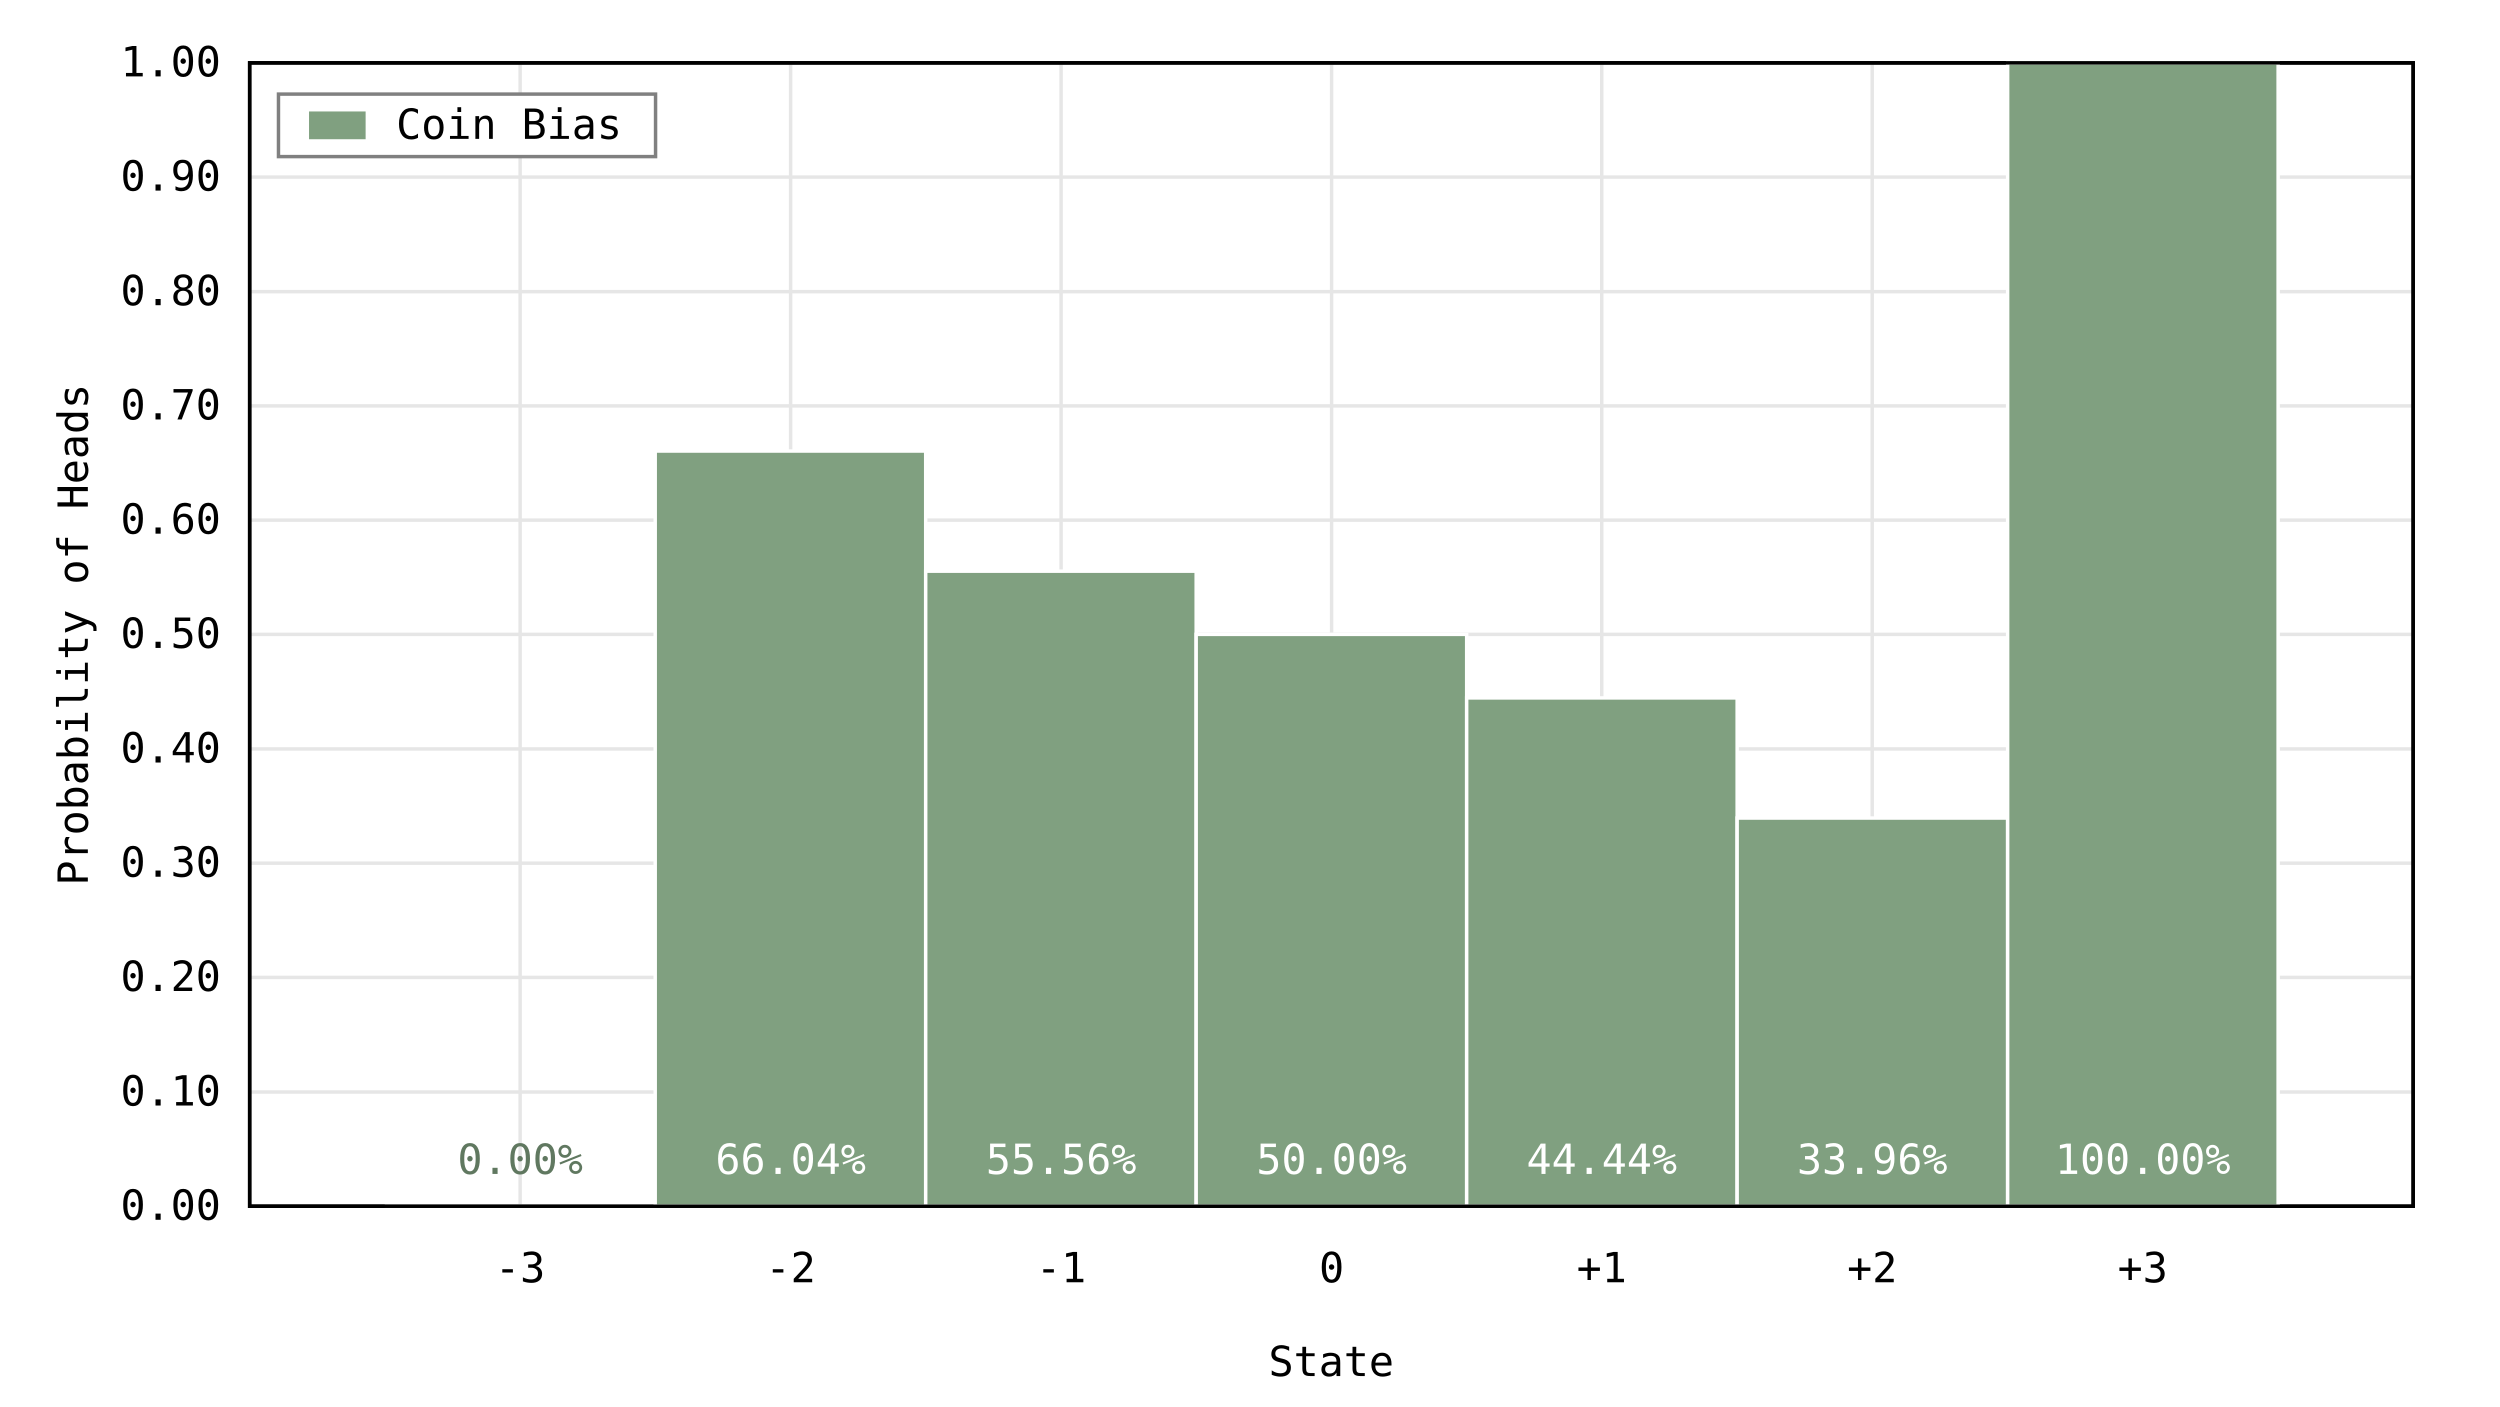
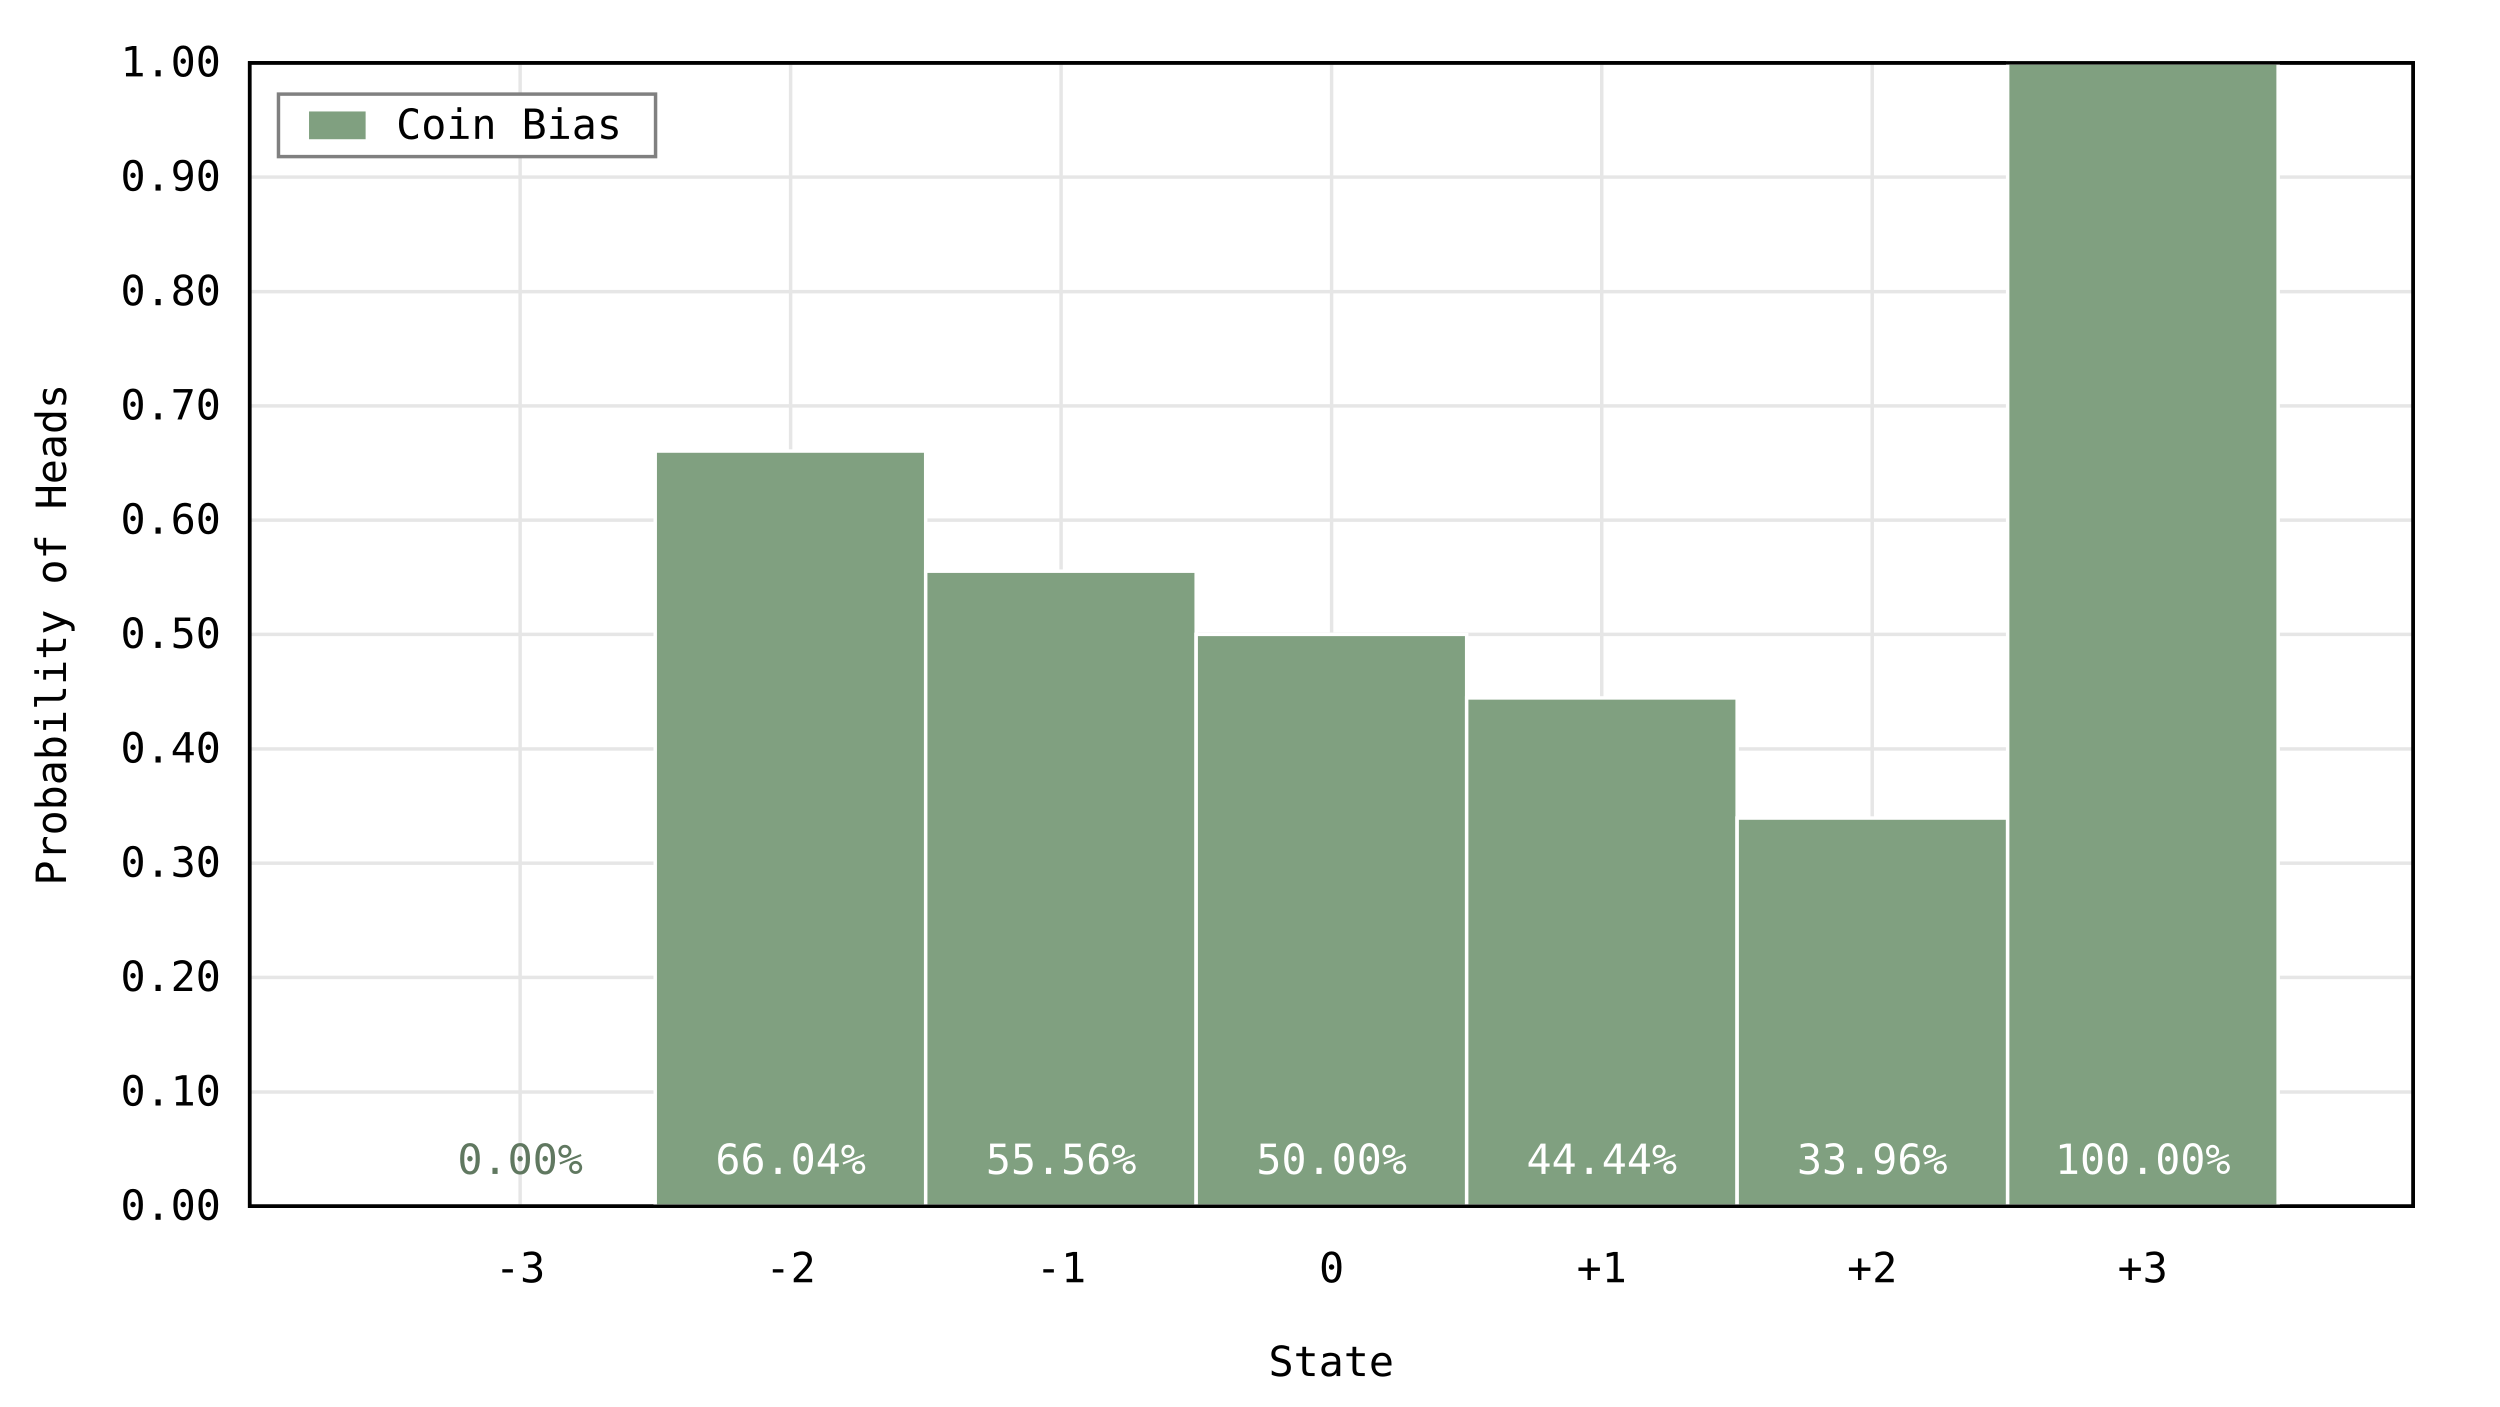
<svg xmlns="http://www.w3.org/2000/svg" xmlns:xlink="http://www.w3.org/1999/xlink" width="720" height="405" viewBox="0 0 720 405">
  <g id="gnuplot_canvas">
    <rect x="0" y="0" width="720" height="405" fill="none" />
    <defs>
      <circle id="gpDot" r="0.5" stroke-width="0.5" stroke="currentColor" />
      <path id="gpPt0" stroke-width="0.222" stroke="currentColor" d="M-1,0 h2 M0,-1 v2" />
      <path id="gpPt1" stroke-width="0.222" stroke="currentColor" d="M-1,-1 L1,1 M1,-1 L-1,1" />
      <path id="gpPt2" stroke-width="0.222" stroke="currentColor" d="M-1,0 L1,0 M0,-1 L0,1 M-1,-1 L1,1 M-1,1 L1,-1" />
      <rect id="gpPt3" stroke-width="0.222" stroke="currentColor" x="-1" y="-1" width="2" height="2" />
      <rect id="gpPt4" stroke-width="0.222" stroke="currentColor" fill="currentColor" x="-1" y="-1" width="2" height="2" />
      <circle id="gpPt5" stroke-width="0.222" stroke="currentColor" cx="0" cy="0" r="1" />
      <use xlink:href="#gpPt5" id="gpPt6" fill="currentColor" stroke="none" />
      <path id="gpPt7" stroke-width="0.222" stroke="currentColor" d="M0,-1.33 L-1.33,0.67 L1.33,0.67 z" />
      <use xlink:href="#gpPt7" id="gpPt8" fill="currentColor" stroke="none" />
      <use xlink:href="#gpPt7" id="gpPt9" stroke="currentColor" transform="rotate(180)" />
      <use xlink:href="#gpPt9" id="gpPt10" fill="currentColor" stroke="none" />
      <use xlink:href="#gpPt3" id="gpPt11" stroke="currentColor" transform="rotate(45)" />
      <use xlink:href="#gpPt11" id="gpPt12" fill="currentColor" stroke="none" />
      <path id="gpPt13" stroke-width="0.222" stroke="currentColor" d="M0,1.330 L1.265,0.411 L0.782,-1.067 L-0.782,-1.076 L-1.265,0.411 z" />
      <use xlink:href="#gpPt13" id="gpPt14" fill="currentColor" stroke="none" />
      <filter id="textbox" filterUnits="objectBoundingBox" x="0" y="0" height="1" width="1">
        <feFlood flood-color="white" flood-opacity="1" result="bgnd" />
        <feComposite in="SourceGraphic" in2="bgnd" operator="atop" />
      </filter>
      <filter id="greybox" filterUnits="objectBoundingBox" x="0" y="0" height="1" width="1">
        <feFlood flood-color="lightgrey" flood-opacity="1" result="grey" />
        <feComposite in="SourceGraphic" in2="grey" operator="atop" />
      </filter>
    </defs>
    <g fill="none" color="white" stroke="currentColor" stroke-width="1.00" stroke-linecap="butt" stroke-linejoin="miter">
</g>
    <g fill="none" color="black" stroke="currentColor" stroke-width="1.00" stroke-linecap="butt" stroke-linejoin="miter">
</g>
    <g fill="none" color="black" stroke="currentColor" stroke-width="1.00" stroke-linecap="butt" stroke-linejoin="miter">
      <path stroke="rgb(230, 230, 230)" class="gridline" d="M71.9,347.4 L695.0,347.4  " />
    </g>
    <g fill="none" color="black" stroke="currentColor" stroke-width="1.00" stroke-linecap="butt" stroke-linejoin="miter">
      <path stroke="black" d="M71.9,347.4 M695.0,347.4  " />
      <g transform="translate(63.6,351.3)" stroke="none" fill="black" font-family="Consolas, Menlo, monospace" font-size="12.00" text-anchor="end">
        <text>
          <tspan font-family="Consolas, Menlo, monospace">0.00</tspan>
        </text>
      </g>
    </g>
    <g fill="none" color="black" stroke="currentColor" stroke-width="1.00" stroke-linecap="butt" stroke-linejoin="miter">
</g>
    <g fill="none" color="black" stroke="currentColor" stroke-width="1.00" stroke-linecap="butt" stroke-linejoin="miter">
      <path stroke="rgb(230, 230, 230)" class="gridline" d="M71.9,314.5 L695.0,314.5  " />
    </g>
    <g fill="none" color="black" stroke="currentColor" stroke-width="1.00" stroke-linecap="butt" stroke-linejoin="miter">
      <path stroke="black" d="M71.9,314.5 M695.0,314.5  " />
      <g transform="translate(63.6,318.4)" stroke="none" fill="black" font-family="Consolas, Menlo, monospace" font-size="12.00" text-anchor="end">
        <text>
          <tspan font-family="Consolas, Menlo, monospace">0.10</tspan>
        </text>
      </g>
    </g>
    <g fill="none" color="black" stroke="currentColor" stroke-width="1.00" stroke-linecap="butt" stroke-linejoin="miter">
</g>
    <g fill="none" color="black" stroke="currentColor" stroke-width="1.00" stroke-linecap="butt" stroke-linejoin="miter">
      <path stroke="rgb(230, 230, 230)" class="gridline" d="M71.9,281.5 L695.0,281.5  " />
    </g>
    <g fill="none" color="black" stroke="currentColor" stroke-width="1.00" stroke-linecap="butt" stroke-linejoin="miter">
      <path stroke="black" d="M71.9,281.5 M695.0,281.5  " />
      <g transform="translate(63.6,285.4)" stroke="none" fill="black" font-family="Consolas, Menlo, monospace" font-size="12.00" text-anchor="end">
        <text>
          <tspan font-family="Consolas, Menlo, monospace">0.20</tspan>
        </text>
      </g>
    </g>
    <g fill="none" color="black" stroke="currentColor" stroke-width="1.00" stroke-linecap="butt" stroke-linejoin="miter">
</g>
    <g fill="none" color="black" stroke="currentColor" stroke-width="1.00" stroke-linecap="butt" stroke-linejoin="miter">
      <path stroke="rgb(230, 230, 230)" class="gridline" d="M71.9,248.6 L695.0,248.6  " />
    </g>
    <g fill="none" color="black" stroke="currentColor" stroke-width="1.00" stroke-linecap="butt" stroke-linejoin="miter">
      <path stroke="black" d="M71.9,248.6 M695.0,248.6  " />
      <g transform="translate(63.6,252.5)" stroke="none" fill="black" font-family="Consolas, Menlo, monospace" font-size="12.00" text-anchor="end">
        <text>
          <tspan font-family="Consolas, Menlo, monospace">0.30</tspan>
        </text>
      </g>
    </g>
    <g fill="none" color="black" stroke="currentColor" stroke-width="1.00" stroke-linecap="butt" stroke-linejoin="miter">
</g>
    <g fill="none" color="black" stroke="currentColor" stroke-width="1.00" stroke-linecap="butt" stroke-linejoin="miter">
      <path stroke="rgb(230, 230, 230)" class="gridline" d="M71.9,215.7 L695.0,215.7  " />
    </g>
    <g fill="none" color="black" stroke="currentColor" stroke-width="1.00" stroke-linecap="butt" stroke-linejoin="miter">
      <path stroke="black" d="M71.9,215.7 M695.0,215.7  " />
      <g transform="translate(63.6,219.6)" stroke="none" fill="black" font-family="Consolas, Menlo, monospace" font-size="12.00" text-anchor="end">
        <text>
          <tspan font-family="Consolas, Menlo, monospace">0.40</tspan>
        </text>
      </g>
    </g>
    <g fill="none" color="black" stroke="currentColor" stroke-width="1.00" stroke-linecap="butt" stroke-linejoin="miter">
</g>
    <g fill="none" color="black" stroke="currentColor" stroke-width="1.00" stroke-linecap="butt" stroke-linejoin="miter">
      <path stroke="rgb(230, 230, 230)" class="gridline" d="M71.9,182.7 L695.0,182.7  " />
    </g>
    <g fill="none" color="black" stroke="currentColor" stroke-width="1.00" stroke-linecap="butt" stroke-linejoin="miter">
      <path stroke="black" d="M71.9,182.7 M695.0,182.7  " />
      <g transform="translate(63.6,186.6)" stroke="none" fill="black" font-family="Consolas, Menlo, monospace" font-size="12.00" text-anchor="end">
        <text>
          <tspan font-family="Consolas, Menlo, monospace">0.50</tspan>
        </text>
      </g>
    </g>
    <g fill="none" color="black" stroke="currentColor" stroke-width="1.00" stroke-linecap="butt" stroke-linejoin="miter">
</g>
    <g fill="none" color="black" stroke="currentColor" stroke-width="1.00" stroke-linecap="butt" stroke-linejoin="miter">
      <path stroke="rgb(230, 230, 230)" class="gridline" d="M71.9,149.8 L695.0,149.8  " />
    </g>
    <g fill="none" color="black" stroke="currentColor" stroke-width="1.00" stroke-linecap="butt" stroke-linejoin="miter">
      <path stroke="black" d="M71.9,149.8 M695.0,149.8  " />
      <g transform="translate(63.6,153.7)" stroke="none" fill="black" font-family="Consolas, Menlo, monospace" font-size="12.00" text-anchor="end">
        <text>
          <tspan font-family="Consolas, Menlo, monospace">0.60</tspan>
        </text>
      </g>
    </g>
    <g fill="none" color="black" stroke="currentColor" stroke-width="1.00" stroke-linecap="butt" stroke-linejoin="miter">
</g>
    <g fill="none" color="black" stroke="currentColor" stroke-width="1.00" stroke-linecap="butt" stroke-linejoin="miter">
      <path stroke="rgb(230, 230, 230)" class="gridline" d="M71.9,116.9 L695.0,116.9  " />
    </g>
    <g fill="none" color="black" stroke="currentColor" stroke-width="1.00" stroke-linecap="butt" stroke-linejoin="miter">
      <path stroke="black" d="M71.9,116.9 M695.0,116.9  " />
      <g transform="translate(63.6,120.8)" stroke="none" fill="black" font-family="Consolas, Menlo, monospace" font-size="12.00" text-anchor="end">
        <text>
          <tspan font-family="Consolas, Menlo, monospace">0.70</tspan>
        </text>
      </g>
    </g>
    <g fill="none" color="black" stroke="currentColor" stroke-width="1.00" stroke-linecap="butt" stroke-linejoin="miter">
</g>
    <g fill="none" color="black" stroke="currentColor" stroke-width="1.00" stroke-linecap="butt" stroke-linejoin="miter">
      <path stroke="rgb(230, 230, 230)" class="gridline" d="M71.9,84.0 L695.0,84.0  " />
    </g>
    <g fill="none" color="black" stroke="currentColor" stroke-width="1.00" stroke-linecap="butt" stroke-linejoin="miter">
      <path stroke="black" d="M71.9,84.0 M695.0,84.0  " />
      <g transform="translate(63.6,87.9)" stroke="none" fill="black" font-family="Consolas, Menlo, monospace" font-size="12.00" text-anchor="end">
        <text>
          <tspan font-family="Consolas, Menlo, monospace">0.80</tspan>
        </text>
      </g>
    </g>
    <g fill="none" color="black" stroke="currentColor" stroke-width="1.00" stroke-linecap="butt" stroke-linejoin="miter">
</g>
    <g fill="none" color="black" stroke="currentColor" stroke-width="1.00" stroke-linecap="butt" stroke-linejoin="miter">
      <path stroke="rgb(230, 230, 230)" class="gridline" d="M71.9,51.0 L695.0,51.0  " />
    </g>
    <g fill="none" color="black" stroke="currentColor" stroke-width="1.00" stroke-linecap="butt" stroke-linejoin="miter">
      <path stroke="black" d="M71.9,51.0 M695.0,51.0  " />
      <g transform="translate(63.6,54.9)" stroke="none" fill="black" font-family="Consolas, Menlo, monospace" font-size="12.00" text-anchor="end">
        <text>
          <tspan font-family="Consolas, Menlo, monospace">0.90</tspan>
        </text>
      </g>
    </g>
    <g fill="none" color="black" stroke="currentColor" stroke-width="1.00" stroke-linecap="butt" stroke-linejoin="miter">
</g>
    <g fill="none" color="black" stroke="currentColor" stroke-width="1.00" stroke-linecap="butt" stroke-linejoin="miter">
      <path stroke="rgb(230, 230, 230)" class="gridline" d="M71.9,18.1 L695.0,18.1  " />
    </g>
    <g fill="none" color="black" stroke="currentColor" stroke-width="1.00" stroke-linecap="butt" stroke-linejoin="miter">
      <path stroke="black" d="M71.9,18.1 M695.0,18.1  " />
      <g transform="translate(63.6,22.0)" stroke="none" fill="black" font-family="Consolas, Menlo, monospace" font-size="12.00" text-anchor="end">
        <text>
          <tspan font-family="Consolas, Menlo, monospace">1.00</tspan>
        </text>
      </g>
    </g>
    <g fill="none" color="black" stroke="currentColor" stroke-width="1.00" stroke-linecap="butt" stroke-linejoin="miter">
</g>
    <g fill="none" color="black" stroke="currentColor" stroke-width="1.00" stroke-linecap="butt" stroke-linejoin="miter">
      <path stroke="rgb(230, 230, 230)" class="gridline" d="M149.8,347.4 L149.8,45.1 M149.8,27.1 L149.8,18.1  " />
    </g>
    <g fill="none" color="black" stroke="currentColor" stroke-width="1.00" stroke-linecap="butt" stroke-linejoin="miter">
      <path stroke="black" d="M149.8,347.4 M149.8,18.1  " />
      <g transform="translate(149.8,369.3)" stroke="none" fill="black" font-family="Consolas, Menlo, monospace" font-size="12.00" text-anchor="middle">
        <text>
          <tspan font-family="Consolas, Menlo, monospace">-3</tspan>
        </text>
      </g>
    </g>
    <g fill="none" color="black" stroke="currentColor" stroke-width="1.00" stroke-linecap="butt" stroke-linejoin="miter">
</g>
    <g fill="none" color="black" stroke="currentColor" stroke-width="1.00" stroke-linecap="butt" stroke-linejoin="miter">
      <path stroke="rgb(230, 230, 230)" class="gridline" d="M227.7,347.4 L227.7,18.1  " />
    </g>
    <g fill="none" color="black" stroke="currentColor" stroke-width="1.00" stroke-linecap="butt" stroke-linejoin="miter">
      <path stroke="black" d="M227.7,347.4 M227.7,18.1  " />
      <g transform="translate(227.7,369.3)" stroke="none" fill="black" font-family="Consolas, Menlo, monospace" font-size="12.00" text-anchor="middle">
        <text>
          <tspan font-family="Consolas, Menlo, monospace">-2</tspan>
        </text>
      </g>
    </g>
    <g fill="none" color="black" stroke="currentColor" stroke-width="1.00" stroke-linecap="butt" stroke-linejoin="miter">
</g>
    <g fill="none" color="black" stroke="currentColor" stroke-width="1.00" stroke-linecap="butt" stroke-linejoin="miter">
      <path stroke="rgb(230, 230, 230)" class="gridline" d="M305.6,347.4 L305.6,18.1  " />
    </g>
    <g fill="none" color="black" stroke="currentColor" stroke-width="1.00" stroke-linecap="butt" stroke-linejoin="miter">
      <path stroke="black" d="M305.6,347.4 M305.6,18.1  " />
      <g transform="translate(305.6,369.3)" stroke="none" fill="black" font-family="Consolas, Menlo, monospace" font-size="12.00" text-anchor="middle">
        <text>
          <tspan font-family="Consolas, Menlo, monospace">-1</tspan>
        </text>
      </g>
    </g>
    <g fill="none" color="black" stroke="currentColor" stroke-width="1.00" stroke-linecap="butt" stroke-linejoin="miter">
</g>
    <g fill="none" color="black" stroke="currentColor" stroke-width="1.00" stroke-linecap="butt" stroke-linejoin="miter">
      <path stroke="rgb(230, 230, 230)" class="gridline" d="M383.5,347.4 L383.5,18.1  " />
    </g>
    <g fill="none" color="black" stroke="currentColor" stroke-width="1.00" stroke-linecap="butt" stroke-linejoin="miter">
      <path stroke="black" d="M383.5,347.4 M383.5,18.1  " />
      <g transform="translate(383.5,369.3)" stroke="none" fill="black" font-family="Consolas, Menlo, monospace" font-size="12.00" text-anchor="middle">
        <text>
          <tspan font-family="Consolas, Menlo, monospace"> 0</tspan>
        </text>
      </g>
    </g>
    <g fill="none" color="black" stroke="currentColor" stroke-width="1.00" stroke-linecap="butt" stroke-linejoin="miter">
</g>
    <g fill="none" color="black" stroke="currentColor" stroke-width="1.00" stroke-linecap="butt" stroke-linejoin="miter">
      <path stroke="rgb(230, 230, 230)" class="gridline" d="M461.3,347.4 L461.3,18.1  " />
    </g>
    <g fill="none" color="black" stroke="currentColor" stroke-width="1.00" stroke-linecap="butt" stroke-linejoin="miter">
      <path stroke="black" d="M461.3,347.4 M461.3,18.1  " />
      <g transform="translate(461.3,369.3)" stroke="none" fill="black" font-family="Consolas, Menlo, monospace" font-size="12.00" text-anchor="middle">
        <text>
          <tspan font-family="Consolas, Menlo, monospace">+1</tspan>
        </text>
      </g>
    </g>
    <g fill="none" color="black" stroke="currentColor" stroke-width="1.00" stroke-linecap="butt" stroke-linejoin="miter">
</g>
    <g fill="none" color="black" stroke="currentColor" stroke-width="1.00" stroke-linecap="butt" stroke-linejoin="miter">
      <path stroke="rgb(230, 230, 230)" class="gridline" d="M539.2,347.4 L539.2,18.1  " />
    </g>
    <g fill="none" color="black" stroke="currentColor" stroke-width="1.00" stroke-linecap="butt" stroke-linejoin="miter">
      <path stroke="black" d="M539.2,347.4 M539.2,18.1  " />
      <g transform="translate(539.2,369.3)" stroke="none" fill="black" font-family="Consolas, Menlo, monospace" font-size="12.00" text-anchor="middle">
        <text>
          <tspan font-family="Consolas, Menlo, monospace">+2</tspan>
        </text>
      </g>
    </g>
    <g fill="none" color="black" stroke="currentColor" stroke-width="1.00" stroke-linecap="butt" stroke-linejoin="miter">
</g>
    <g fill="none" color="black" stroke="currentColor" stroke-width="1.00" stroke-linecap="butt" stroke-linejoin="miter">
      <path stroke="rgb(230, 230, 230)" class="gridline" d="M617.1,347.4 L617.1,18.1  " />
    </g>
    <g fill="none" color="black" stroke="currentColor" stroke-width="1.00" stroke-linecap="butt" stroke-linejoin="miter">
      <path stroke="black" d="M617.1,347.4 M617.1,18.1  " />
      <g transform="translate(617.1,369.3)" stroke="none" fill="black" font-family="Consolas, Menlo, monospace" font-size="12.00" text-anchor="middle">
        <text>
          <tspan font-family="Consolas, Menlo, monospace">+3</tspan>
        </text>
      </g>
    </g>
    <g fill="none" color="black" stroke="currentColor" stroke-width="1.00" stroke-linecap="butt" stroke-linejoin="miter">
</g>
    <g fill="none" color="black" stroke="currentColor" stroke-width="1.00" stroke-linecap="butt" stroke-linejoin="miter">
      <path stroke="black" d="M71.9,18.1 L71.9,347.4 L695.0,347.4 L695.0,18.1 L71.9,18.1 Z  " />
    </g>
    <g fill="none" color="black" stroke="currentColor" stroke-width="1.00" stroke-linecap="butt" stroke-linejoin="miter">
-       <g transform="translate(25.3,182.8) rotate(270)" stroke="none" fill="black" font-family="Consolas, Menlo, monospace" font-size="12.00" text-anchor="middle">
+       <g transform="translate(19.0,182.8) rotate(270)" stroke="none" fill="black" font-family="Consolas, Menlo, monospace" font-size="12.00" text-anchor="middle">
        <text>
          <tspan font-family="Consolas, Menlo, monospace">Probability of Heads</tspan>
        </text>
      </g>
    </g>
    <g fill="none" color="black" stroke="currentColor" stroke-width="1.00" stroke-linecap="butt" stroke-linejoin="miter">
      <g transform="translate(383.4,396.3)" stroke="none" fill="black" font-family="Consolas, Menlo, monospace" font-size="12.00" text-anchor="middle">
        <text>
          <tspan font-family="Consolas, Menlo, monospace">State</tspan>
        </text>
      </g>
    </g>
    <g fill="none" color="black" stroke="currentColor" stroke-width="1.00" stroke-linecap="butt" stroke-linejoin="miter">
</g>
    <g fill="none" color="black" stroke="currentColor" stroke-width="1.00" stroke-linecap="butt" stroke-linejoin="miter">
      <path stroke="rgb(128, 128, 128)" d="M80.2,45.1 L80.2,27.1 L188.8,27.1 L188.8,45.1 L80.2,45.1 Z  " />
    </g>
    <g id="gnuplot_plot_1">
      <g fill="none" color="black" stroke="currentColor" stroke-width="1.00" stroke-linecap="butt" stroke-linejoin="miter">
        <g transform="translate(114.1,40.0)" stroke="none" fill="black" font-family="Consolas, Menlo, monospace" font-size="12.00" text-anchor="start">
          <text>
            <tspan font-family="Consolas, Menlo, monospace">Coin Bias</tspan>
          </text>
        </g>
      </g>
      <g fill="none" color="black" stroke="currentColor" stroke-width="1.00" stroke-linecap="butt" stroke-linejoin="miter">
        <g stroke="none" shape-rendering="crispEdges">
          <polygon fill="rgb(128, 160, 128)" points="88.5,40.6 105.8,40.6 105.8,31.6 88.5,31.6 " />
        </g>
        <path stroke="rgb(255, 255, 255)" d="M88.5,40.6 L105.8,40.6 L105.8,31.6 L88.5,31.6 L88.5,40.6 Z  " />
-       </g>
-       <g fill="none" color="black" stroke="currentColor" stroke-width="1.00" stroke-linecap="butt" stroke-linejoin="miter">
-         <g stroke="none" shape-rendering="crispEdges">
-           <polygon fill="rgb(128, 160, 128)" points="110.8,347.4 188.8,347.4 188.8,347.3 110.8,347.3 " />
-         </g>
-         <path stroke="rgb(255, 255, 255)" d="M110.8,347.4 L188.7,347.4 L110.8,347.4 Z  " />
      </g>
      <g fill="none" color="black" stroke="currentColor" stroke-width="1.00" stroke-linecap="butt" stroke-linejoin="miter">
        <g stroke="none" shape-rendering="crispEdges">
          <polygon fill="rgb(128, 160, 128)" points="188.7,347.4 266.7,347.4 266.7,129.8 188.7,129.8 " />
        </g>
        <path stroke="rgb(255, 255, 255)" d="M188.7,347.4 L188.7,129.9 L266.6,129.9 L266.6,347.4 L188.7,347.4 Z  " />
      </g>
      <g fill="none" color="black" stroke="currentColor" stroke-width="1.00" stroke-linecap="butt" stroke-linejoin="miter">
        <g stroke="none" shape-rendering="crispEdges">
          <polygon fill="rgb(128, 160, 128)" points="266.6,347.4 344.6,347.4 344.6,164.4 266.6,164.4 " />
        </g>
        <path stroke="rgb(255, 255, 255)" d="M266.6,347.4 L266.6,164.5 L344.5,164.5 L344.5,347.4 L266.6,347.4 Z  " />
      </g>
      <g fill="none" color="black" stroke="currentColor" stroke-width="1.00" stroke-linecap="butt" stroke-linejoin="miter">
        <g stroke="none" shape-rendering="crispEdges">
          <polygon fill="rgb(128, 160, 128)" points="344.5,347.4 422.5,347.4 422.5,182.6 344.5,182.6 " />
        </g>
        <path stroke="rgb(255, 255, 255)" d="M344.5,347.4 L344.5,182.7 L422.4,182.7 L422.4,347.4 L344.5,347.4 Z  " />
      </g>
      <g fill="none" color="black" stroke="currentColor" stroke-width="1.00" stroke-linecap="butt" stroke-linejoin="miter">
        <g stroke="none" shape-rendering="crispEdges">
          <polygon fill="rgb(128, 160, 128)" points="422.4,347.4 500.4,347.4 500.4,200.9 422.4,200.9 " />
        </g>
        <path stroke="rgb(255, 255, 255)" d="M422.4,347.4 L422.4,201.0 L500.3,201.0 L500.3,347.4 L422.4,347.4 Z  " />
      </g>
      <g fill="none" color="black" stroke="currentColor" stroke-width="1.00" stroke-linecap="butt" stroke-linejoin="miter">
        <g stroke="none" shape-rendering="crispEdges">
          <polygon fill="rgb(128, 160, 128)" points="500.3,347.4 578.3,347.4 578.3,235.5 500.3,235.5 " />
        </g>
        <path stroke="rgb(255, 255, 255)" d="M500.3,347.4 L500.3,235.6 L578.2,235.6 L578.2,347.4 L500.3,347.4 Z  " />
      </g>
      <g fill="none" color="black" stroke="currentColor" stroke-width="1.00" stroke-linecap="butt" stroke-linejoin="miter">
        <g stroke="none" shape-rendering="crispEdges">
          <polygon fill="rgb(128, 160, 128)" points="578.2,347.4 656.2,347.4 656.2,18.0 578.2,18.0 " />
        </g>
        <path stroke="rgb(255, 255, 255)" d="M578.2,347.4 L578.2,18.1 L656.1,18.1 L656.1,347.4 L578.2,347.4 Z  " />
      </g>
      <g fill="none" color="black" stroke="currentColor" stroke-width="1.00" stroke-linecap="butt" stroke-linejoin="miter">
</g>
    </g>
    <g id="gnuplot_plot_2">
      <g fill="none" color="black" stroke="currentColor" stroke-width="1.00" stroke-linecap="butt" stroke-linejoin="miter">
        <g transform="translate(227.7,338.1)" stroke="none" fill="rgb(255,255,255)" font-family="Consolas, Menlo, monospace" font-size="12.00" text-anchor="middle">
          <text>
            <tspan font-family="Consolas, Menlo, monospace">66.04%</tspan>
          </text>
        </g>
        <g transform="translate(305.6,338.1)" stroke="none" fill="rgb(255,255,255)" font-family="Consolas, Menlo, monospace" font-size="12.00" text-anchor="middle">
          <text>
            <tspan font-family="Consolas, Menlo, monospace">55.56%</tspan>
          </text>
        </g>
        <g transform="translate(383.5,338.1)" stroke="none" fill="rgb(255,255,255)" font-family="Consolas, Menlo, monospace" font-size="12.00" text-anchor="middle">
          <text>
            <tspan font-family="Consolas, Menlo, monospace">50.00%</tspan>
          </text>
        </g>
        <g transform="translate(461.3,338.1)" stroke="none" fill="rgb(255,255,255)" font-family="Consolas, Menlo, monospace" font-size="12.00" text-anchor="middle">
          <text>
            <tspan font-family="Consolas, Menlo, monospace">44.44%</tspan>
          </text>
        </g>
        <g transform="translate(539.2,338.1)" stroke="none" fill="rgb(255,255,255)" font-family="Consolas, Menlo, monospace" font-size="12.00" text-anchor="middle">
          <text>
            <tspan font-family="Consolas, Menlo, monospace">33.96%</tspan>
          </text>
        </g>
        <g transform="translate(617.1,338.1)" stroke="none" fill="rgb(255,255,255)" font-family="Consolas, Menlo, monospace" font-size="12.00" text-anchor="middle">
          <text>
            <tspan font-family="Consolas, Menlo, monospace">100.00%</tspan>
          </text>
        </g>
      </g>
    </g>
    <g id="gnuplot_plot_3">
      <g fill="none" color="black" stroke="currentColor" stroke-width="1.00" stroke-linecap="butt" stroke-linejoin="miter">
        <g transform="translate(149.8,338.1)" stroke="none" fill="rgb(96,120,96)" font-family="Consolas, Menlo, monospace" font-size="12.00" text-anchor="middle">
          <text>
            <tspan font-family="Consolas, Menlo, monospace">0.00%</tspan>
          </text>
        </g>
      </g>
    </g>
    <g fill="none" color="white" stroke="rgb( 96, 120,  96)" stroke-width="2.00" stroke-linecap="butt" stroke-linejoin="miter">
</g>
    <g fill="none" color="black" stroke="currentColor" stroke-width="2.00" stroke-linecap="butt" stroke-linejoin="miter">
</g>
    <g fill="none" color="black" stroke="black" stroke-width="1.00" stroke-linecap="butt" stroke-linejoin="miter">
</g>
    <g fill="none" color="black" stroke="currentColor" stroke-width="1.00" stroke-linecap="butt" stroke-linejoin="miter">
      <path stroke="black" d="M71.9,18.1 L71.9,347.4 L695.0,347.4 L695.0,18.1 L71.9,18.1 Z  " />
    </g>
    <g fill="none" color="black" stroke="currentColor" stroke-width="1.00" stroke-linecap="butt" stroke-linejoin="miter">
</g>
  </g>
</svg>
